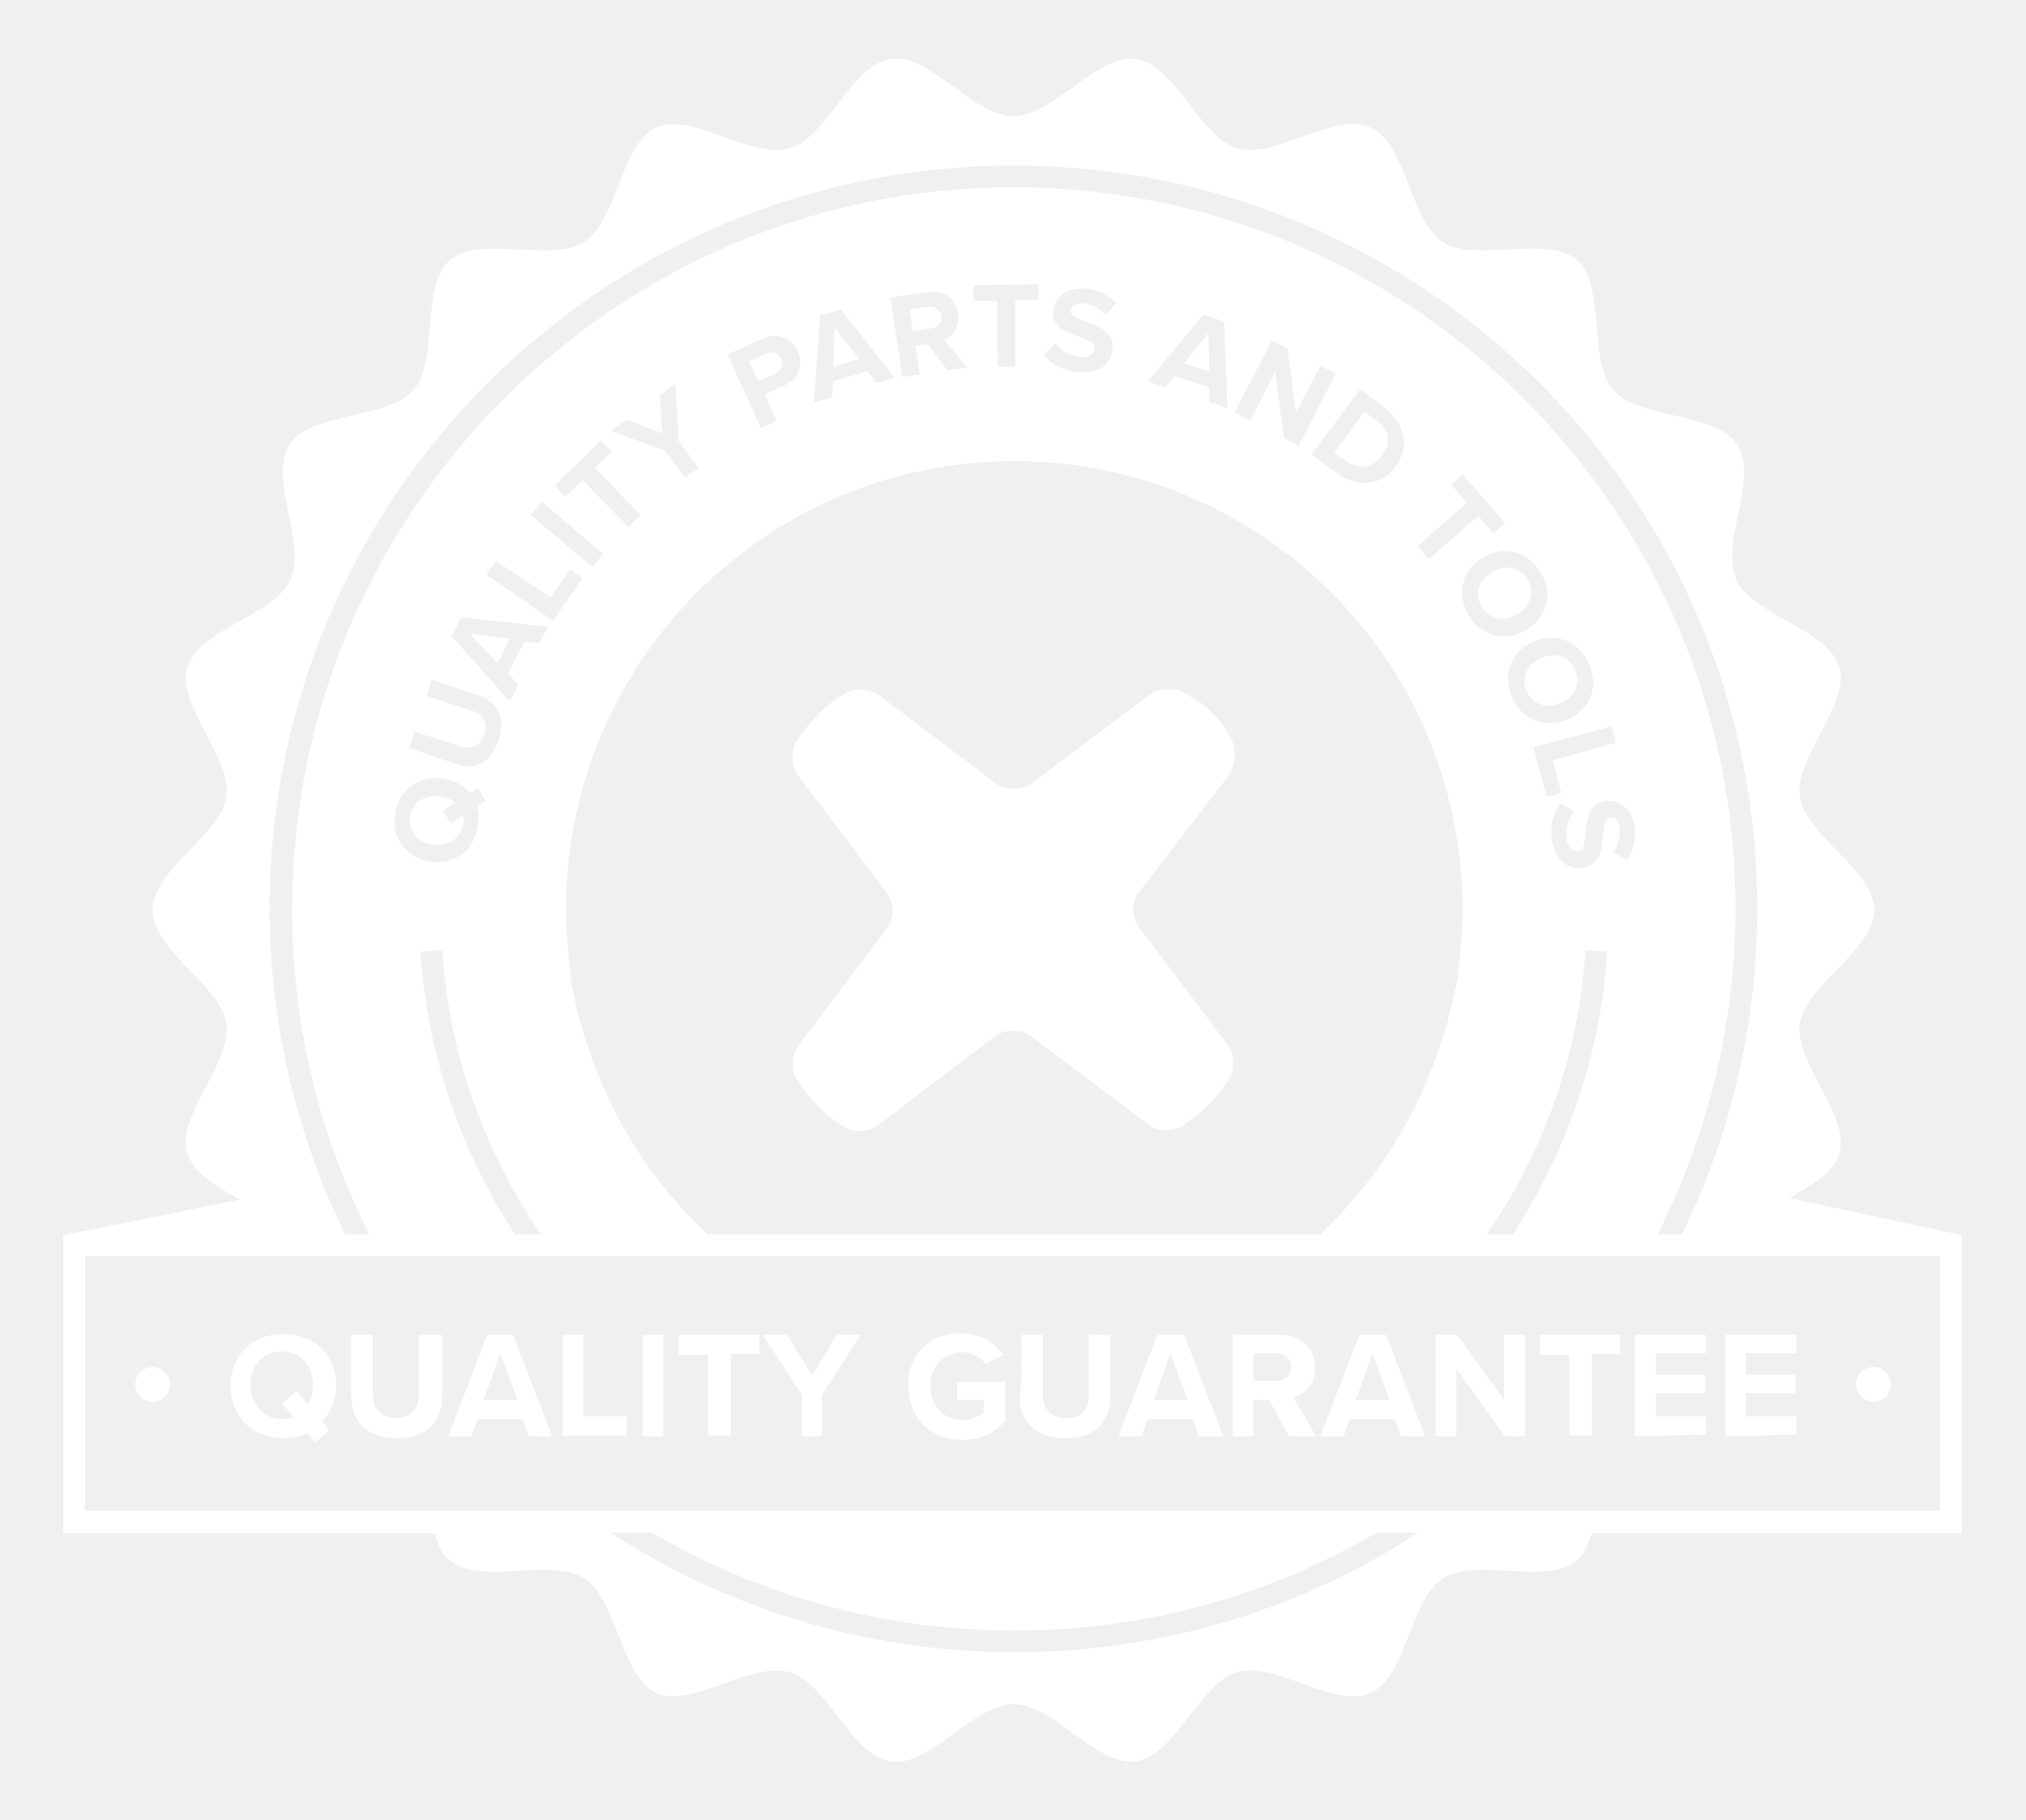
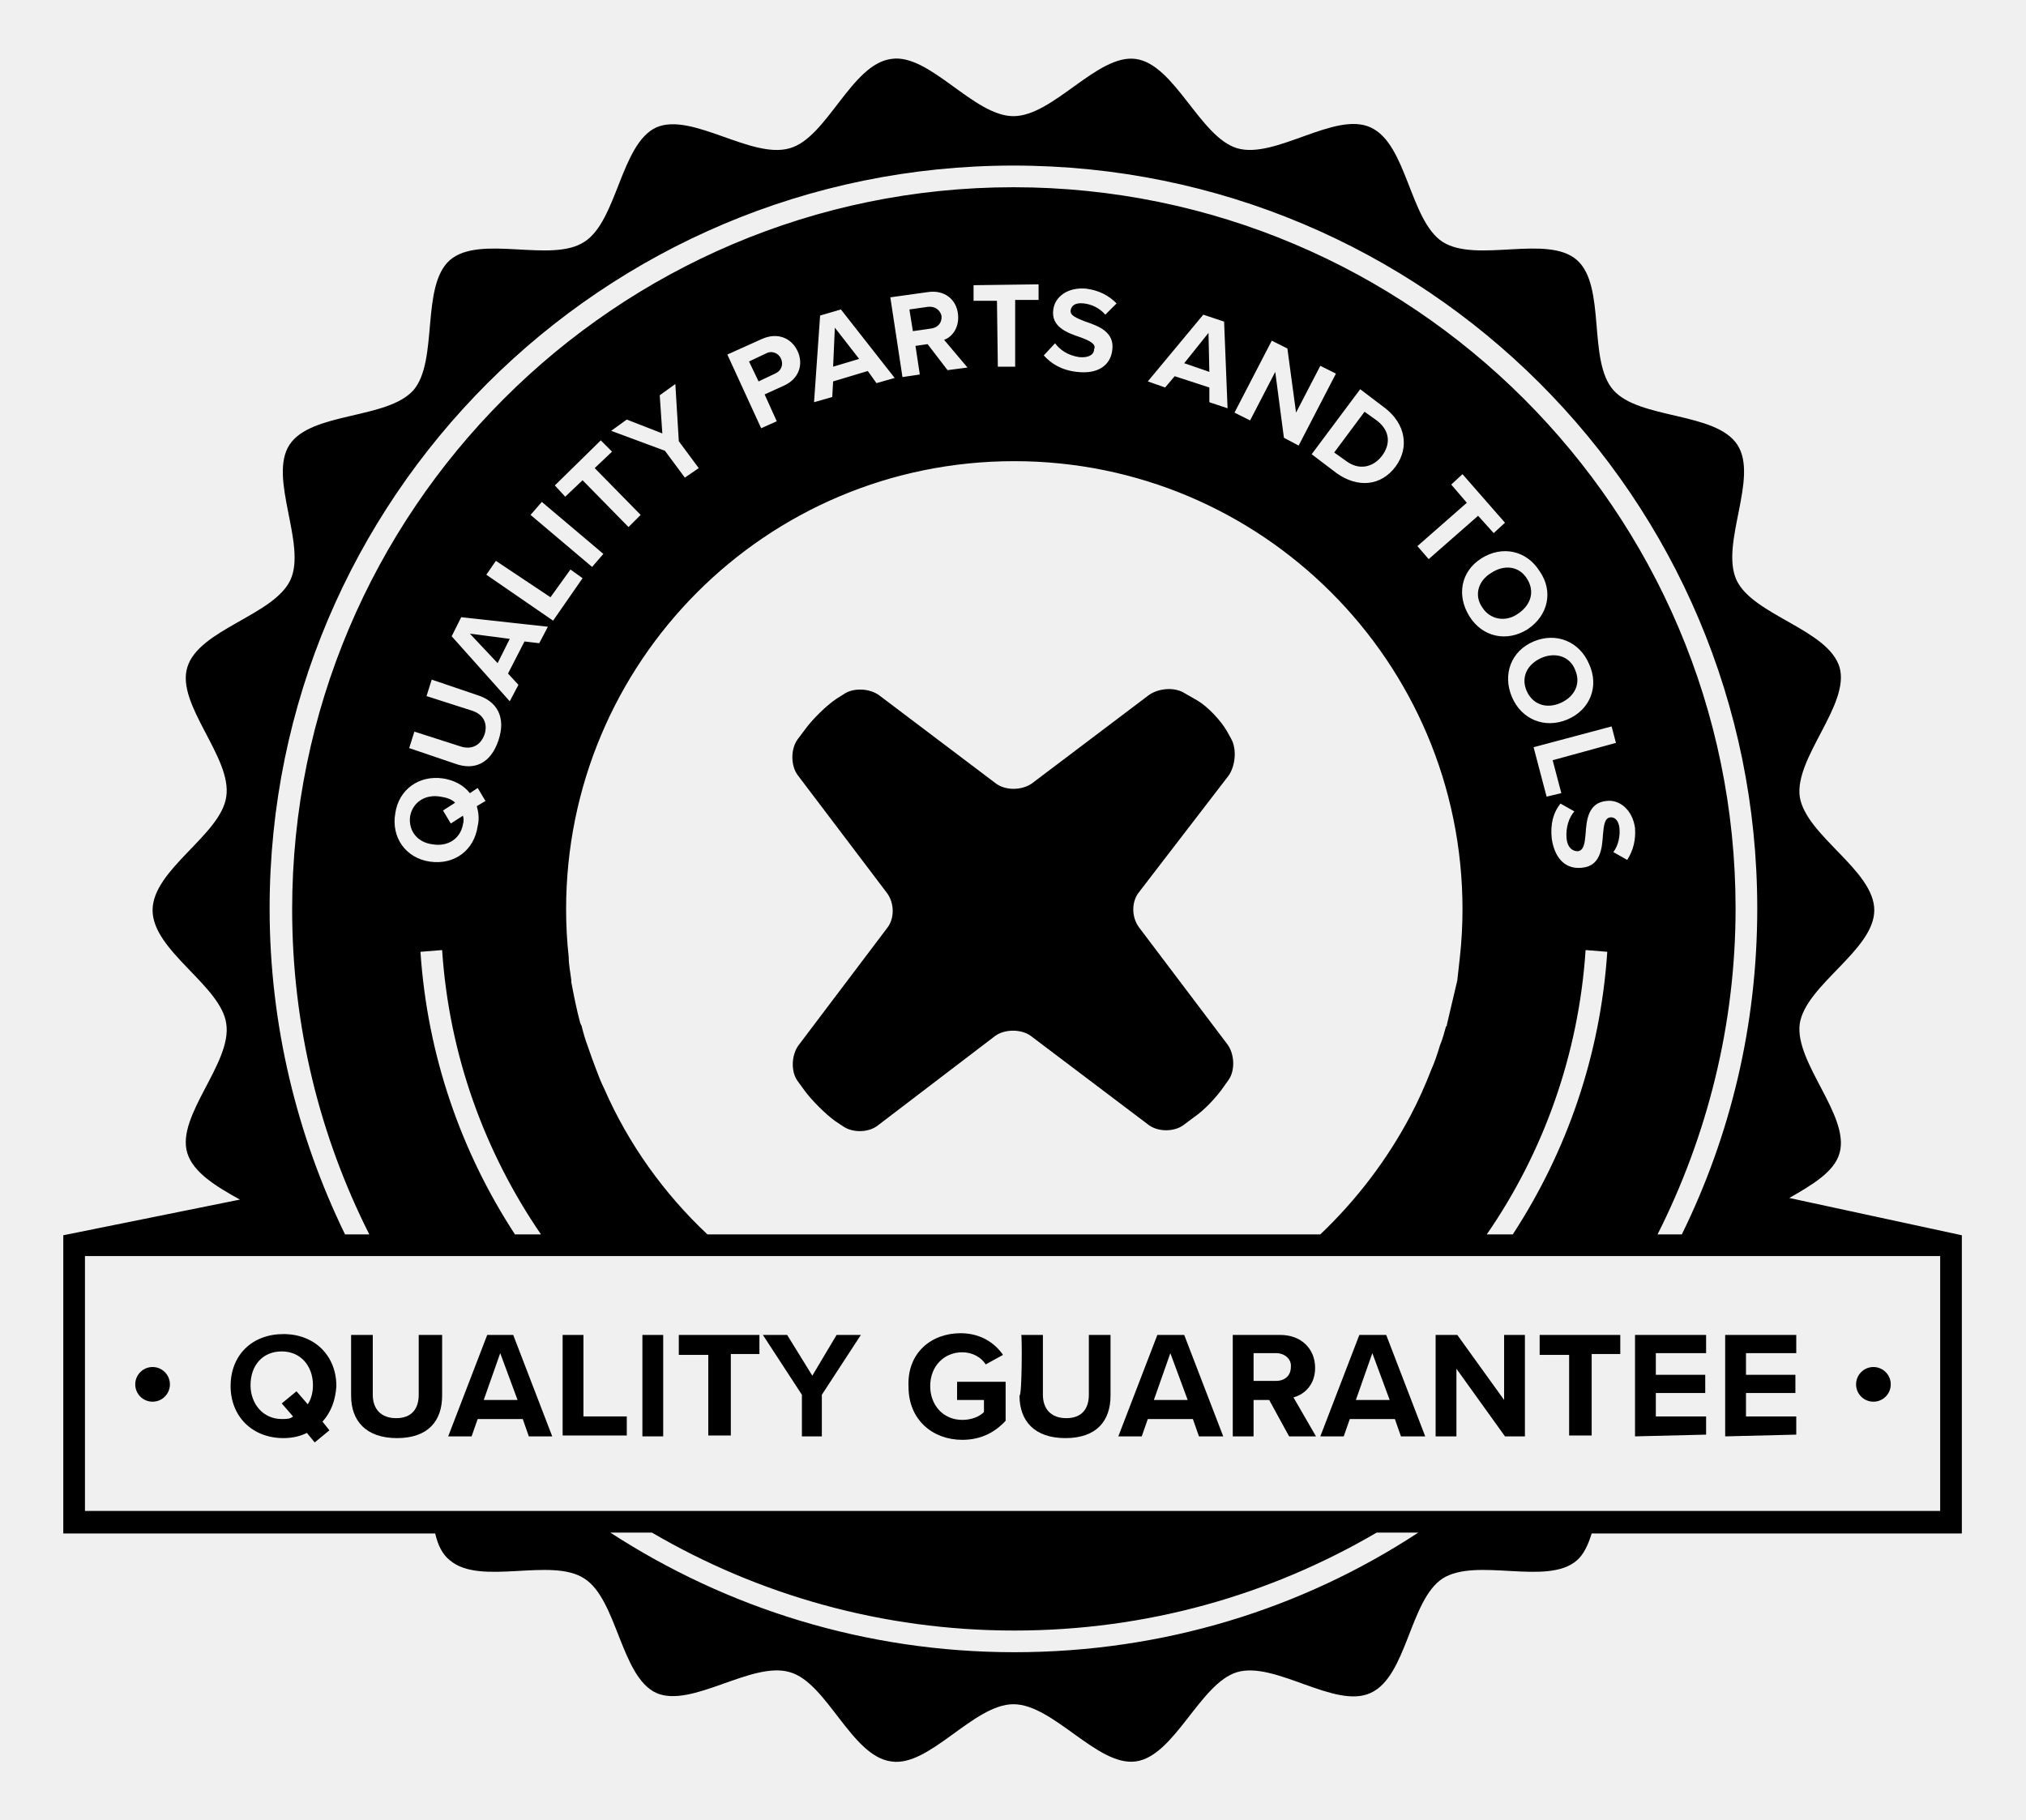
- <svg xmlns="http://www.w3.org/2000/svg" version="1.1" id="Layer_1" x="0px" y="0px" viewBox="0 0 233.7 209.9" style="enable-background:new 0 0 233.7 209.9;" xml:space="preserve">
-   <style type="text/css">
- 	.st0{fill:#FFFFFF;}
- </style>
+ <svg xmlns="http://www.w3.org/2000/svg" version="1.1" id="Layer_1" x="0px" y="0px" viewBox="0 0 233.7 209.9" style="enable-background:new 0 0 233.7 209.9;" xml:space="preserve" fill="currentColor">
  <g>
    <path class="st0" d="M102.3,103c0.9,1.2,0.9,3,0,4.1l-10.2,13.5c-0.8,1.1-0.9,3-0.1,4.1l0.8,1.1c0.8,1.1,2.4,2.7,3.5,3.5l0.9,0.6   c1.1,0.8,3,0.8,4.1-0.1l13.5-10.3c1.1-0.8,3-0.8,4.1,0l13.5,10.2c1.1,0.9,3,0.9,4.1,0.1l1.2-0.9c1.2-0.8,2.7-2.4,3.5-3.6l0.5-0.7   c0.8-1.1,0.7-3-0.1-4.1L131.4,107c-0.9-1.2-0.9-3,0-4.1l10.3-13.4c0.8-1.1,1-3.1,0.3-4.3l-0.5-0.9c-0.7-1.2-2.2-2.8-3.4-3.5   l-1.4-0.8c-1.2-0.8-3.1-0.6-4.2,0.2L119,90.4c-1.2,0.8-3,0.8-4.1,0l-13.5-10.2c-1.1-0.8-3-0.9-4.1-0.1l-0.8,0.5   c-1.2,0.8-2.8,2.4-3.6,3.5L92,85.3c-0.8,1.1-0.8,3,0,4.1L102.3,103z" />
    <circle class="st0" cx="17.6" cy="159.7" r="2" />
    <circle class="st0" cx="216.1" cy="159.7" r="2" />
    <path class="st0" d="M206.4,138.2c2.6-1.5,5.2-3,5.8-5.2c1.2-4.3-5.2-10.4-4.6-14.9c0.7-4.5,8.6-8.5,8.6-13.1   c0-4.6-7.9-8.6-8.6-13.1c-0.6-4.5,5.8-10.6,4.6-14.9c-1.3-4.4-10-6-11.9-10.1c-1.9-4.2,2.6-11.8,0.1-15.6   c-2.5-3.8-11.3-2.9-14.3-6.3c-3-3.4-0.8-12-4.2-15c-3.4-3-11.6,0.4-15.5-2.1c-3.8-2.5-4.1-11.3-8.3-13.2c-4.1-1.9-11,3.7-15.4,2.4   c-4.3-1.3-7.2-9.7-11.7-10.3c-4.4-0.6-9.5,6.6-14.1,6.6c-4.6,0-9.7-7.3-14.1-6.6c-4.6,0.6-7.4,9.1-11.7,10.3   c-4.4,1.3-11.3-4.2-15.4-2.4c-4.1,1.9-4.5,10.8-8.3,13.2c-3.8,2.5-12-0.9-15.5,2.1c-3.4,3-1.3,11.6-4.2,15   c-3,3.4-11.8,2.5-14.3,6.3c-2.5,3.8,2,11.5,0.1,15.6c-1.9,4.1-10.6,5.7-11.9,10.1c-1.3,4.3,5.2,10.4,4.5,14.9   c-0.6,4.4-8.5,8.4-8.5,13.1c0,4.7,7.9,8.7,8.5,13.1c0.7,4.5-5.8,10.6-4.5,14.9c0.7,2.3,3.4,3.9,6.1,5.4l-0.1,0l-20.3,4.1v34.4h42.9   c0.3,1.3,0.8,2.4,1.7,3.1c3.5,3,11.7-0.4,15.5,2.1c3.8,2.4,4.2,11.3,8.3,13.2c4.1,1.8,11-3.7,15.4-2.4c4.3,1.2,7.1,9.7,11.7,10.3   c4.4,0.7,9.5-6.6,14.1-6.6c4.6,0,9.7,7.2,14.1,6.6c4.5-0.6,7.4-9,11.7-10.3c4.4-1.3,11.3,4.3,15.4,2.4c4.2-1.9,4.5-10.7,8.3-13.2   c3.9-2.5,12.1,0.9,15.5-2.1c0.8-0.7,1.3-1.8,1.7-3.1h42.7v-34.4L206.4,138.2z M31.1,104.8c0-47.3,38.4-85.7,85.8-85.7   c47.4,0,85.8,38.3,85.8,85.7c0,13.5-3.1,26.2-8.7,37.6h-2.8c5.7-11.3,9-24.1,9-37.6c0-45.9-37.4-83.2-83.3-83.2   c-45.9,0-83.2,37.4-83.2,83.3c0,13.5,3.2,26.2,8.9,37.5h-2.8C34.3,131.1,31.1,118.3,31.1,104.8z M223.9,174.3H9.8v-29.4h214V174.3z    M54.5,82l-5.3-1.7l0.6-1.9l5.3,1.8c2.2,0.7,3.3,2.5,2.4,5.2c-0.9,2.7-2.8,3.5-5,2.7l-5.3-1.8l0.6-1.9l5.3,1.7   c1.2,0.4,2.3,0,2.8-1.4C56.3,83.4,55.7,82.4,54.5,82z M76.1,45.6l1.8-1.3l0.4,6.6l2.3,3.1L79,55.1L76.7,52l-6.2-2.3l1.8-1.3   l4.1,1.6L76.1,45.6z M89.6,48.6l-1.8,0.8l-3.9-8.5l4-1.8c1.8-0.8,3.4-0.1,4.1,1.4c0.7,1.5,0.2,3.2-1.6,4l-2.2,1L89.6,48.6z    M117,53.2c28.5,0,51.7,23.1,51.7,51.7c0,1.8-0.1,3.7-0.3,5.5c-0.1,0.9-0.2,1.8-0.3,2.7c-0.4,1.7-0.8,3.4-1.2,5.1   c0,0.1,0,0.2-0.1,0.2c-0.2,0.7-0.4,1.5-0.7,2.2c-0.3,1-0.6,1.9-1,2.8c-0.7,1.8-1.5,3.6-2.4,5.3c-2.7,5.1-6.2,9.7-10.4,13.7h-0.1   H81.6c-5-4.7-9.1-10.4-11.9-16.8c-0.4-0.8-0.7-1.6-1-2.4c-0.3-0.8-0.6-1.6-0.9-2.5c-0.3-0.8-0.5-1.5-0.7-2.3c0-0.1-0.1-0.2-0.1-0.2   c0-0.1-0.1-0.2-0.1-0.3c-0.4-1.5-0.7-3-1-4.6c0-0.1,0-0.2,0-0.2c-0.1-0.9-0.3-1.8-0.3-2.7c-0.2-1.8-0.3-3.7-0.3-5.5   C65.3,76.4,88.3,53.2,117,53.2z M111.6,42.4l-2.3,0.3l-2.3-3l-1.4,0.2l0.5,3.3l-2,0.3l-1.4-9.2l4.3-0.6c1.9-0.3,3.3,0.8,3.5,2.5   c0.2,1.6-0.7,2.7-1.6,3L111.6,42.4z M103.2,43.6l-2.1,0.6l-1-1.4l-4,1.2L96,45.8l-2.1,0.6l0.7-10l2.4-0.7L103.2,43.6z M117.1,42.3   l-2,0l-0.1-7.6l-2.7,0l0-1.8l7.5-0.1l0,1.8l-2.7,0L117.1,42.3z M124.6,38.9c-1.5-0.5-3.4-1.2-3.1-3.2c0.2-1.5,1.7-2.6,3.8-2.4   c1.5,0.2,2.6,0.8,3.5,1.7l-1.3,1.3c-0.7-0.8-1.6-1.2-2.5-1.3c-0.9-0.1-1.4,0.2-1.5,0.8c-0.1,0.6,0.7,0.9,1.7,1.3   c1.5,0.5,3.4,1.2,3.1,3.3c-0.2,1.7-1.6,2.8-4.1,2.5c-1.8-0.2-3-1-3.8-1.9l1.3-1.4c0.6,0.8,1.5,1.4,2.8,1.6c1.1,0.1,1.7-0.3,1.7-0.9   C126.5,39.7,125.7,39.3,124.6,38.9z M132.4,44l6.4-7.7l2.4,0.8l0.4,10l-2.1-0.7l0-1.7l-4-1.3l-1.1,1.3L132.4,44z M149.8,51.4   l-1.7-0.9l-1-7.6l-2.9,5.6l-1.8-0.9l4.3-8.3l1.8,0.9l1,7.4l2.8-5.4l1.8,0.9L149.8,51.4z M156.9,44.9l2.9,2.2   c2.3,1.8,2.8,4.5,1.2,6.7c-1.7,2.3-4.4,2.5-6.8,0.8l-2.9-2.2L156.9,44.9z M167.4,55.9l1.3-1.2l4.9,5.6l-1.3,1.2l-1.8-2l-5.7,5   l-1.3-1.5l5.7-5L167.4,55.9z M171.5,142.4c6.5-9.4,10.6-20.7,11.4-32.8v0l2.5,0.2c-0.8,12-4.7,23.1-10.9,32.6H171.5z M187.7,99.2   l-1.6-0.9c0.6-0.8,0.8-1.9,0.7-2.8c-0.1-0.9-0.6-1.3-1.1-1.2c-0.6,0.1-0.7,0.9-0.8,2c-0.1,1.6-0.3,3.6-2.4,3.8   c-1.7,0.2-3.1-0.8-3.5-3.3c-0.2-1.8,0.2-3.1,1-4.1l1.6,0.9c-0.6,0.7-1,1.8-0.9,3.1c0.1,1.1,0.7,1.5,1.3,1.5c0.7-0.1,0.8-0.9,0.9-2   c0.1-1.6,0.3-3.6,2.4-3.8c1.5-0.2,3,1,3.3,3.1C188.7,96.9,188.4,98.1,187.7,99.2z M179.1,87.7l1,3.8l-1.7,0.4l-1.5-5.7l9-2.4   l0.5,1.9L179.1,87.7z M180.8,83c-2.6,1.1-5.3,0-6.4-2.6c-1.1-2.6-0.1-5.3,2.5-6.4c2.6-1.1,5.3,0,6.4,2.6   C184.5,79.2,183.4,81.9,180.8,83z M176.2,72.6c-2.4,1.5-5.2,0.9-6.7-1.5c-1.5-2.4-1-5.2,1.4-6.7c2.4-1.5,5.2-0.9,6.7,1.5   C179.2,68.2,178.6,71,176.2,72.6z M70.6,52.1L68.6,54l5.3,5.4l-1.4,1.4l-5.3-5.4l-2,1.9L64,56l5.3-5.2L70.6,52.1z M69.6,63.9   l-1.3,1.5l-7.1-6l1.3-1.5L69.6,63.9z M63.5,68.9l2.3-3.2l1.4,1l-3.4,4.9l-7.7-5.3l1.1-1.6L63.5,68.9z M63.2,72.3l-1,1.9L60.5,74   l-1.9,3.7l1.2,1.3l-1,1.9l-6.7-7.5l1.1-2.2L63.2,72.3z M51.1,89.8c1.3,0.2,2.4,0.8,3.1,1.7l0.9-0.6l0.9,1.5l-1,0.6   c0.2,0.7,0.3,1.5,0.1,2.3c-0.4,2.8-2.7,4.5-5.5,4.1c-2.8-0.4-4.5-2.8-4-5.6C46,91.1,48.3,89.4,51.1,89.8z M48.5,109.8l2.5-0.2   c0.8,12.1,4.9,23.3,11.4,32.8h-3C53.2,132.9,49.3,121.8,48.5,109.8z M117,190.6c-17.2,0-33.2-5.1-46.6-13.8h4.8   c12.3,7.2,26.6,11.3,41.8,11.3c15.3,0,29.5-4.1,41.8-11.3h4.8C150.2,185.6,134.2,190.6,117,190.6z" />
    <path class="st0" d="M177.8,75.9c-1.6,0.7-2.4,2.2-1.7,3.8c0.7,1.6,2.3,2.1,3.9,1.4c1.6-0.7,2.4-2.2,1.7-3.8   C181.1,75.7,179.4,75.2,177.8,75.9z" />
    <path class="st0" d="M172,66.1c-1.5,0.9-2,2.6-1,4c0.9,1.4,2.7,1.7,4.1,0.7c1.5-1,2-2.6,1-4.1C175.2,65.3,173.5,65.1,172,66.1z" />
    <path class="st0" d="M49.9,97.4c1.7,0.3,3.2-0.6,3.5-2.3c0.1-0.3,0.1-0.7,0-1L52,95l-0.9-1.5l1.4-0.9c-0.4-0.4-1-0.6-1.7-0.7   c-1.7-0.3-3.2,0.6-3.5,2.3C47.1,95.9,48.2,97.2,49.9,97.4z" />
    <polygon class="st0" points="96.1,42.3 99.1,41.4 96.3,37.8  " />
    <path class="st0" d="M159.4,52.6c1-1.3,1-2.9-0.6-4.1l-1.4-1l-3.5,4.7l1.4,1C156.8,54.3,158.4,53.9,159.4,52.6z" />
    <polygon class="st0" points="139.4,38.4 136.6,41.9 139.5,42.9  " />
    <path class="st0" d="M107,35.4l-2.1,0.3l0.4,2.5l2.1-0.3c0.8-0.1,1.3-0.7,1.2-1.5C108.4,35.7,107.8,35.3,107,35.4z" />
    <polygon class="st0" points="58.8,73.7 54.2,73.1 57.4,76.5  " />
    <path class="st0" d="M88.3,40.8l-1.9,0.9l1.1,2.3l1.9-0.9c0.7-0.3,1-1,0.7-1.7C89.8,40.7,89,40.4,88.3,40.8z" />
    <g>
      <g>
        <path class="st0" d="M37.2,164l0.8,1l-1.7,1.4l-0.9-1.1c-0.8,0.4-1.7,0.6-2.7,0.6c-3.6,0-6.1-2.5-6.1-6c0-3.6,2.5-6,6.1-6     s6.1,2.5,6.1,6C38.7,161.5,38.2,162.9,37.2,164z M33.8,163.4l-1.3-1.5l1.7-1.4l1.3,1.5c0.4-0.6,0.6-1.4,0.6-2.2     c0-2.2-1.4-3.9-3.6-3.9s-3.6,1.6-3.6,3.9c0,2.1,1.4,3.9,3.6,3.9C33,163.7,33.5,163.7,33.8,163.4z" />
        <path class="st0" d="M40.5,154h2.5v6.9c0,1.6,0.9,2.7,2.7,2.7c1.8,0,2.6-1.1,2.6-2.7V154H51v7c0,2.9-1.6,4.9-5.2,4.9     c-3.6,0-5.3-2-5.3-4.9V154z" />
        <path class="st0" d="M61,165.7l-0.7-2h-5.2l-0.7,2h-2.7l4.5-11.7h3l4.5,11.7H61z M57.7,156.1l-1.9,5.4h3.9L57.7,156.1z" />
        <path class="st0" d="M64.9,165.7V154h2.4v9.4h5v2.2H64.9z" />
        <path class="st0" d="M74.1,165.7V154h2.4v11.7H74.1z" />
        <path class="st0" d="M81.7,165.7v-9.4h-3.4V154h9.3v2.2h-3.3v9.4H81.7z" />
        <path class="st0" d="M92.5,165.7v-4.8L88,154h2.8l2.9,4.7l2.8-4.7h2.8l-4.5,6.9v4.8H92.5z" />
        <path class="st0" d="M110.8,153.8c2.4,0,4,1.2,4.9,2.5l-2,1.1c-0.5-0.8-1.5-1.4-2.7-1.4c-2.1,0-3.7,1.6-3.7,3.9     c0,2.2,1.5,3.9,3.7,3.9c1.1,0,2-0.4,2.5-0.9v-1.4h-3.1v-2.1h5.6v4.5c-1.2,1.3-2.8,2.2-5,2.2c-3.4,0-6.2-2.3-6.2-6.1     C104.6,156.1,107.4,153.8,110.8,153.8z" />
        <path class="st0" d="M117.8,154h2.5v6.9c0,1.6,0.9,2.7,2.7,2.7s2.6-1.1,2.6-2.7V154h2.5v7c0,2.9-1.6,4.9-5.2,4.9     c-3.6,0-5.3-2-5.3-4.9C117.9,161,117.9,154,117.8,154z" />
        <path class="st0" d="M138.3,165.7l-0.7-2h-5.2l-0.7,2H129l4.5-11.7h3.1l4.5,11.7H138.3z M135,156.1l-1.9,5.4h3.9L135,156.1z" />
        <path class="st0" d="M148.7,165.7l-2.3-4.2h-1.8v4.2h-2.4V154h5.5c2.4,0,4,1.6,4,3.8c0,2-1.3,3.1-2.5,3.4l2.6,4.5L148.7,165.7     L148.7,165.7z M147.2,156.1h-2.6v3.2h2.6c1,0,1.7-0.6,1.7-1.6C149,156.8,148.2,156.1,147.2,156.1z" />
        <path class="st0" d="M161.6,165.7l-0.7-2h-5.2l-0.7,2h-2.7l4.5-11.7h3.1l4.5,11.7H161.6z M158.3,156.1l-1.9,5.4h3.9L158.3,156.1z     " />
        <path class="st0" d="M173.6,165.7l-5.6-7.8v7.8h-2.4V154h2.5l5.4,7.5V154h2.4v11.7H173.6z" />
        <path class="st0" d="M181,165.7v-9.4h-3.4V154h9.3v2.2h-3.3v9.4H181z" />
        <path class="st0" d="M188.6,165.7V154h8.2v2.1H191v2.5h5.7v2.1H191v2.7h5.8v2.1L188.6,165.7L188.6,165.7z" />
        <path class="st0" d="M199,165.7V154h8.2v2.1h-5.8v2.5h5.7v2.1h-5.7v2.7h5.8v2.1L199,165.7L199,165.7z" />
      </g>
    </g>
  </g>
</svg>
